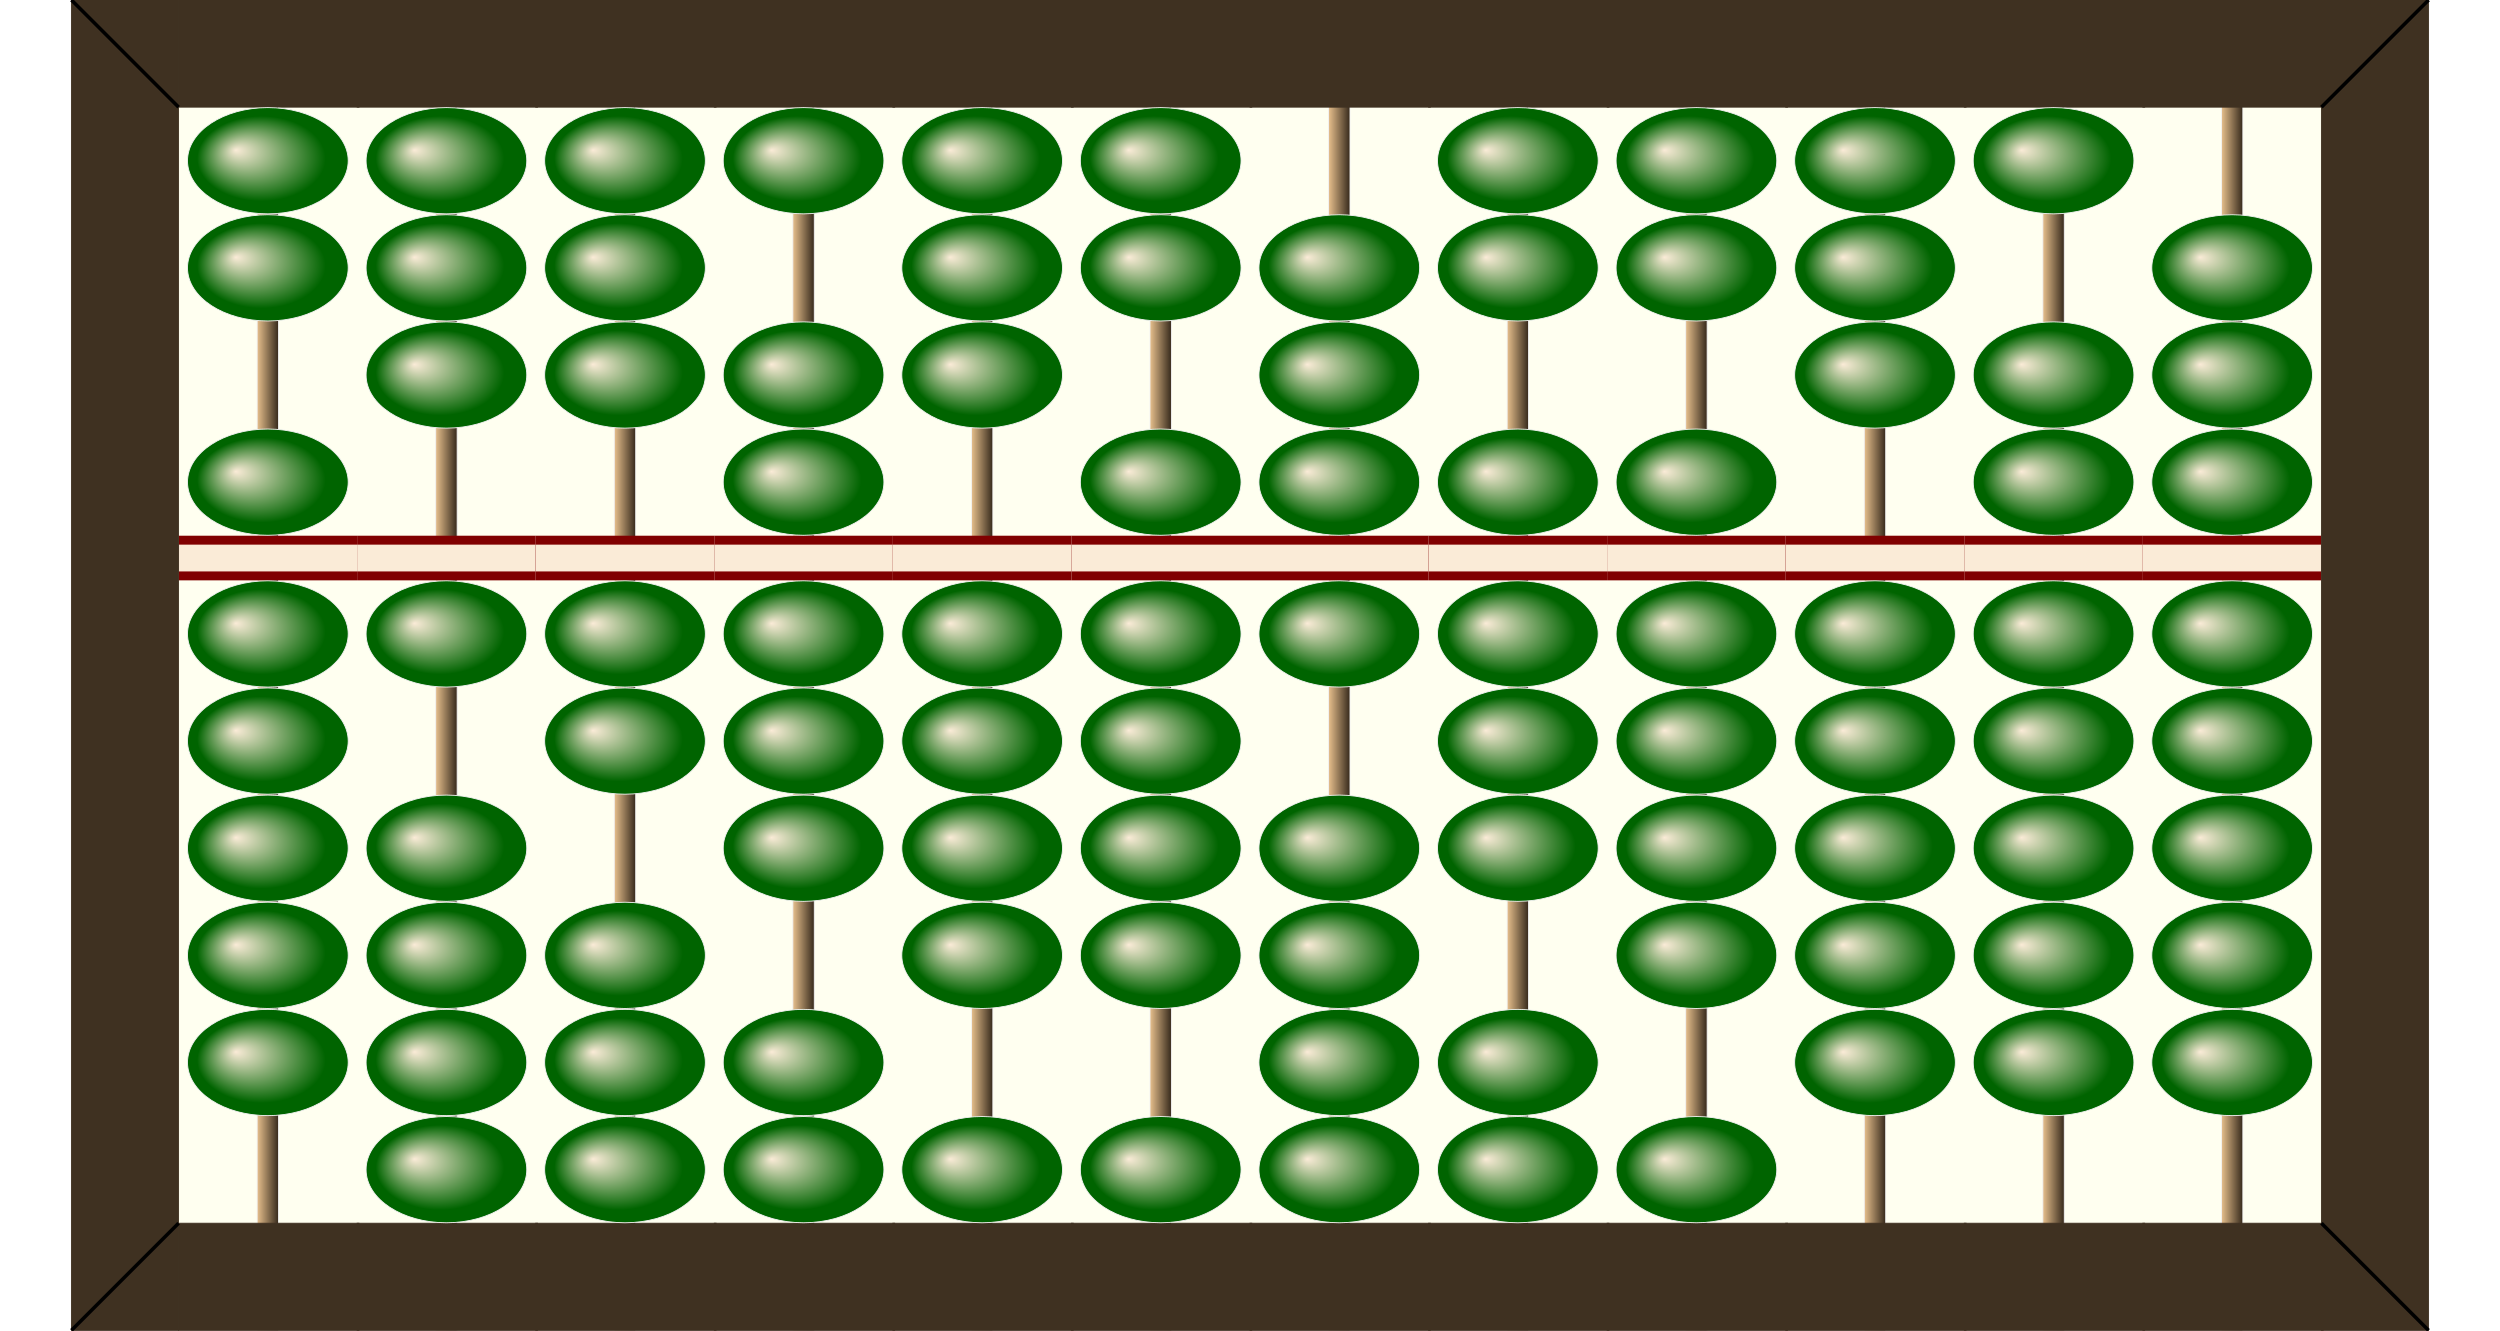
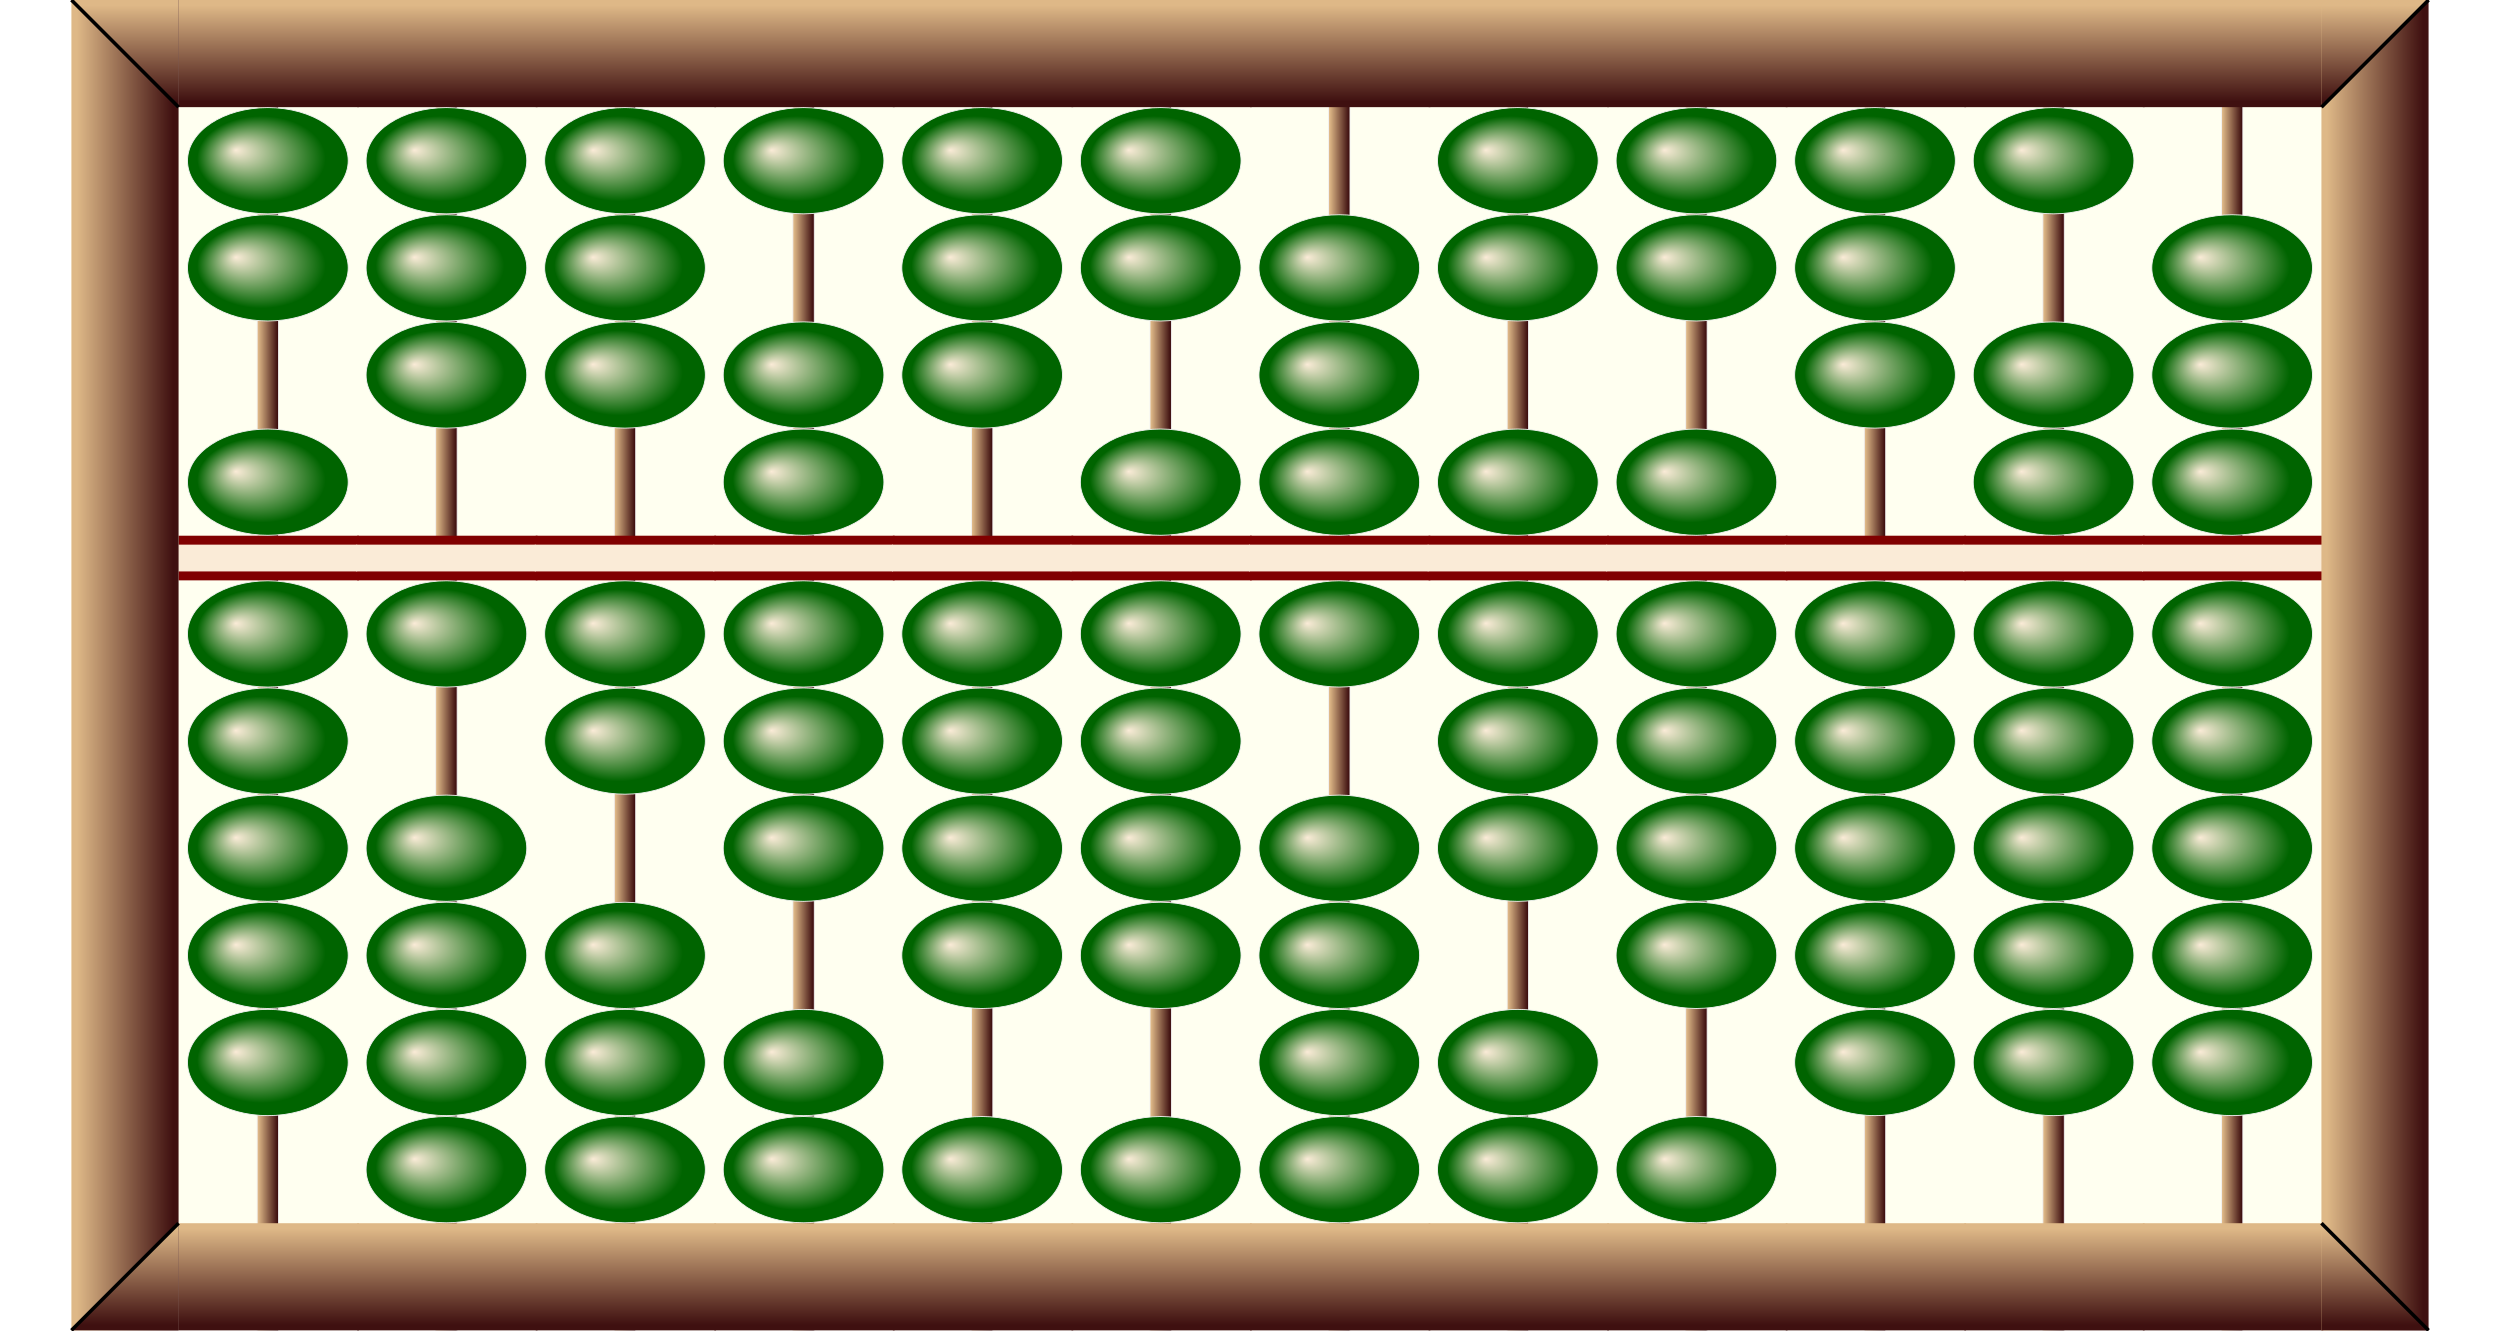
<svg xmlns="http://www.w3.org/2000/svg" x="0px" y="0px" width="700.0px" height="372.5px" viewBox="0 0 2800 1490">
  <defs>
    <radialGradient id="grad1" cx="50%" cy="50%" r="50%" fx="30%" fy="40%">
      <stop offset="0%" stop-color="antiquewhite" />
      <stop offset="80%" stop-color="Darkgreen" />
    </radialGradient>
    <linearGradient id="rodgrad">
      <stop offset="5%" stop-color="BurlyWood" />
-       <stop offset="95%" stop-color="#3f3121" />
+       <stop offset="95%" stop-color="#3f1010" />
+     </linearGradient>
+     <linearGradient id="rodgrad2" gradientTransform="rotate(90)">
+       <stop offset="5%" stop-color="BurlyWood" />
+       <stop offset="95%" stop-color="#3f1010" />
+     </linearGradient>
+     <linearGradient id="jap1">
+       <stop offset="5%" stop-color="BurlyWood" />
+       <stop offset="95%" stop-color="#3f0010" />
+     </linearGradient>
+     <linearGradient id="jap2">
+       <stop offset="5%" stop-color="#250000" />
+       <stop offset="95%" stop-color="Peru" />
    </linearGradient>
    <g id="bead">
-       <polygon fill="#bb7748" stroke="#F2F2F2" points="80,0 5,60 195,60 119,0" />
-       <polygon fill="#854c24" stroke="#F2F2F2" points="119,120 195,60 5,60 80,120" />
+       <polygon fill="url(#jap1)" stroke="#F2F2F2" points="80,0 5,60 195,60 119,0" />
+       <polygon fill="url(#jap2)" stroke="#F2F2F2" points="119,120 195,60 5,60 80,120" />
    </g>
    <g id="bead2">
      <ellipse cx="100" cy="60" rx="90" ry="59.5" fill="url(#grad1)" stroke="#F2F2F2" />
    </g>
    <g id="frame">
-       <rect y="0" fill="#3f3121" stroke="#3f3121" width="202" height="120" />
+       <rect y="0" fill="url(#rodgrad2)" width="202" height="120" />
    </g>
    <g id="bar">
-       <rect x="0" y="0" width="200" height="50" fill="Maroon" />
-       <rect y="10" fill="AntiqueWhite" width="200" height="30" />
+       <rect x="0" y="0" width="202" height="50" fill="Maroon" />
+       <rect x="-1" y="10" fill="AntiqueWhite" width="202" height="30" />
    </g>
    <g id="bardot">
      <use href="#bar" />
      <circle cx="100" cy="25" r="12" stroke="black" stroke-width="3" fill="green" />
    </g>
  </defs>
  <rect width="2560" height="1490" x="80" y="0" fill="Ivory" />
  <rect x="288" y="0.5" fill="url(#rodgrad)" stroke="#F2F2F2" width="24" height="1490" />
  <use href="#frame" x="200" y="0" />
  <use href="#frame" x="200" y="1370" />
  <use href="#bar" x="200" y="600" />
  <use href="#bead2" x="200" y="120" />
  <use href="#bead2" x="200" y="240" />
  <use href="#bead2" x="200" y="480" />
  <use href="#bead2" x="200" y="650" />
  <use href="#bead2" x="200" y="770" />
  <use href="#bead2" x="200" y="890" />
  <use href="#bead2" x="200" y="1010" />
  <use href="#bead2" x="200" y="1130" />
  <rect x="488" y="0.5" fill="url(#rodgrad)" stroke="#F2F2F2" width="24" height="1490" />
  <use href="#frame" x="400" y="0" />
  <use href="#frame" x="400" y="1370" />
  <use href="#bar" x="400" y="600" />
  <use href="#bead2" x="400" y="120" />
  <use href="#bead2" x="400" y="240" />
  <use href="#bead2" x="400" y="360" />
  <use href="#bead2" x="400" y="650" />
  <use href="#bead2" x="400" y="890" />
  <use href="#bead2" x="400" y="1010" />
  <use href="#bead2" x="400" y="1130" />
  <use href="#bead2" x="400" y="1250" />
  <rect x="688" y="0.5" fill="url(#rodgrad)" stroke="#F2F2F2" width="24" height="1490" />
  <use href="#frame" x="600" y="0" />
  <use href="#frame" x="600" y="1370" />
  <use href="#bar" x="600" y="600" />
  <use href="#bead2" x="600" y="120" />
  <use href="#bead2" x="600" y="240" />
  <use href="#bead2" x="600" y="360" />
  <use href="#bead2" x="600" y="650" />
  <use href="#bead2" x="600" y="770" />
  <use href="#bead2" x="600" y="1010" />
  <use href="#bead2" x="600" y="1130" />
  <use href="#bead2" x="600" y="1250" />
  <rect x="888" y="0.5" fill="url(#rodgrad)" stroke="#F2F2F2" width="24" height="1490" />
  <use href="#frame" x="800" y="0" />
  <use href="#frame" x="800" y="1370" />
  <use href="#bar" x="800" y="600" />
  <use href="#bead2" x="800" y="120" />
  <use href="#bead2" x="800" y="360" />
  <use href="#bead2" x="800" y="480" />
  <use href="#bead2" x="800" y="650" />
  <use href="#bead2" x="800" y="770" />
  <use href="#bead2" x="800" y="890" />
  <use href="#bead2" x="800" y="1130" />
  <use href="#bead2" x="800" y="1250" />
  <rect x="1088" y="0.5" fill="url(#rodgrad)" stroke="#F2F2F2" width="24" height="1490" />
  <use href="#frame" x="1000" y="0" />
  <use href="#frame" x="1000" y="1370" />
  <use href="#bar" x="1000" y="600" />
  <use href="#bead2" x="1000" y="120" />
  <use href="#bead2" x="1000" y="240" />
  <use href="#bead2" x="1000" y="360" />
  <use href="#bead2" x="1000" y="650" />
  <use href="#bead2" x="1000" y="770" />
  <use href="#bead2" x="1000" y="890" />
  <use href="#bead2" x="1000" y="1010" />
  <use href="#bead2" x="1000" y="1250" />
  <rect x="1288" y="0.5" fill="url(#rodgrad)" stroke="#F2F2F2" width="24" height="1490" />
  <use href="#frame" x="1200" y="0" />
  <use href="#frame" x="1200" y="1370" />
  <use href="#bar" x="1200" y="600" />
  <use href="#bead2" x="1200" y="120" />
  <use href="#bead2" x="1200" y="240" />
  <use href="#bead2" x="1200" y="480" />
  <use href="#bead2" x="1200" y="650" />
  <use href="#bead2" x="1200" y="770" />
  <use href="#bead2" x="1200" y="890" />
  <use href="#bead2" x="1200" y="1010" />
  <use href="#bead2" x="1200" y="1250" />
  <rect x="1488" y="0.5" fill="url(#rodgrad)" stroke="#F2F2F2" width="24" height="1490" />
  <use href="#frame" x="1400" y="0" />
  <use href="#frame" x="1400" y="1370" />
  <use href="#bar" x="1400" y="600" />
  <use href="#bead2" x="1400" y="240" />
  <use href="#bead2" x="1400" y="360" />
  <use href="#bead2" x="1400" y="480" />
  <use href="#bead2" x="1400" y="650" />
  <use href="#bead2" x="1400" y="890" />
  <use href="#bead2" x="1400" y="1010" />
  <use href="#bead2" x="1400" y="1130" />
  <use href="#bead2" x="1400" y="1250" />
  <rect x="1688" y="0.5" fill="url(#rodgrad)" stroke="#F2F2F2" width="24" height="1490" />
  <use href="#frame" x="1600" y="0" />
  <use href="#frame" x="1600" y="1370" />
  <use href="#bar" x="1600" y="600" />
  <use href="#bead2" x="1600" y="120" />
  <use href="#bead2" x="1600" y="240" />
  <use href="#bead2" x="1600" y="480" />
  <use href="#bead2" x="1600" y="650" />
  <use href="#bead2" x="1600" y="770" />
  <use href="#bead2" x="1600" y="890" />
  <use href="#bead2" x="1600" y="1130" />
  <use href="#bead2" x="1600" y="1250" />
  <rect x="1888" y="0.5" fill="url(#rodgrad)" stroke="#F2F2F2" width="24" height="1490" />
  <use href="#frame" x="1800" y="0" />
  <use href="#frame" x="1800" y="1370" />
  <use href="#bar" x="1800" y="600" />
  <use href="#bead2" x="1800" y="120" />
  <use href="#bead2" x="1800" y="240" />
  <use href="#bead2" x="1800" y="480" />
  <use href="#bead2" x="1800" y="650" />
  <use href="#bead2" x="1800" y="770" />
  <use href="#bead2" x="1800" y="890" />
  <use href="#bead2" x="1800" y="1010" />
  <use href="#bead2" x="1800" y="1250" />
  <rect x="2088" y="0.5" fill="url(#rodgrad)" stroke="#F2F2F2" width="24" height="1490" />
  <use href="#frame" x="2000" y="0" />
  <use href="#frame" x="2000" y="1370" />
  <use href="#bar" x="2000" y="600" />
  <use href="#bead2" x="2000" y="120" />
  <use href="#bead2" x="2000" y="240" />
  <use href="#bead2" x="2000" y="360" />
  <use href="#bead2" x="2000" y="650" />
  <use href="#bead2" x="2000" y="770" />
  <use href="#bead2" x="2000" y="890" />
  <use href="#bead2" x="2000" y="1010" />
  <use href="#bead2" x="2000" y="1130" />
  <rect x="2288" y="0.5" fill="url(#rodgrad)" stroke="#F2F2F2" width="24" height="1490" />
  <use href="#frame" x="2200" y="0" />
  <use href="#frame" x="2200" y="1370" />
  <use href="#bar" x="2200" y="600" />
  <use href="#bead2" x="2200" y="120" />
  <use href="#bead2" x="2200" y="360" />
  <use href="#bead2" x="2200" y="480" />
  <use href="#bead2" x="2200" y="650" />
  <use href="#bead2" x="2200" y="770" />
  <use href="#bead2" x="2200" y="890" />
  <use href="#bead2" x="2200" y="1010" />
  <use href="#bead2" x="2200" y="1130" />
  <rect x="2488" y="0.5" fill="url(#rodgrad)" stroke="#F2F2F2" width="24" height="1490" />
  <use href="#frame" x="2400" y="0" />
  <use href="#frame" x="2400" y="1370" />
  <use href="#bar" x="2400" y="600" />
  <use href="#bead2" x="2400" y="240" />
  <use href="#bead2" x="2400" y="360" />
  <use href="#bead2" x="2400" y="480" />
  <use href="#bead2" x="2400" y="650" />
  <use href="#bead2" x="2400" y="770" />
  <use href="#bead2" x="2400" y="890" />
  <use href="#bead2" x="2400" y="1010" />
  <use href="#bead2" x="2400" y="1130" />
-   <rect x="80" y="0" fill="#3f3121" stroke="#3f3121" width="120" height="1490" />
+   <rect x="80" y="0" fill="url(#rodgrad)" width="120" height="1490" />
+   <polygon fill="url(#rodgrad2)" points="80,0 200,120 200,0" />
  <line x1="80" y1="0" x2="200" y2="120" stroke="black" stroke-width="4" />
+   <polygon fill="url(#rodgrad2)" points="80,1490      200,1370 200,1490" />
  <line x1="80" y1="1490" x2="200" y2="1370" stroke="black" stroke-width="4" />
-   <rect x="2600" y="0" fill="#3f3121" stroke="#3f3121" width="120" height="1490" />
+   <rect x="2600" y="0" fill="url(#rodgrad)" width="120" height="1490" />
+   <polygon fill="url(#rodgrad2)" points="2600,120      2720,0 2600,0" />
  <line x1="2600" y1="120" x2="2720" y2="0" stroke="black" stroke-width="4" />
+   <polygon fill="url(#rodgrad2)" points="2600,     1370 2720,1490 2600,1490" />
  <line x1="2600" y1="1370" x2="2720" y2="1490" stroke="black" stroke-width="4" />
</svg>
